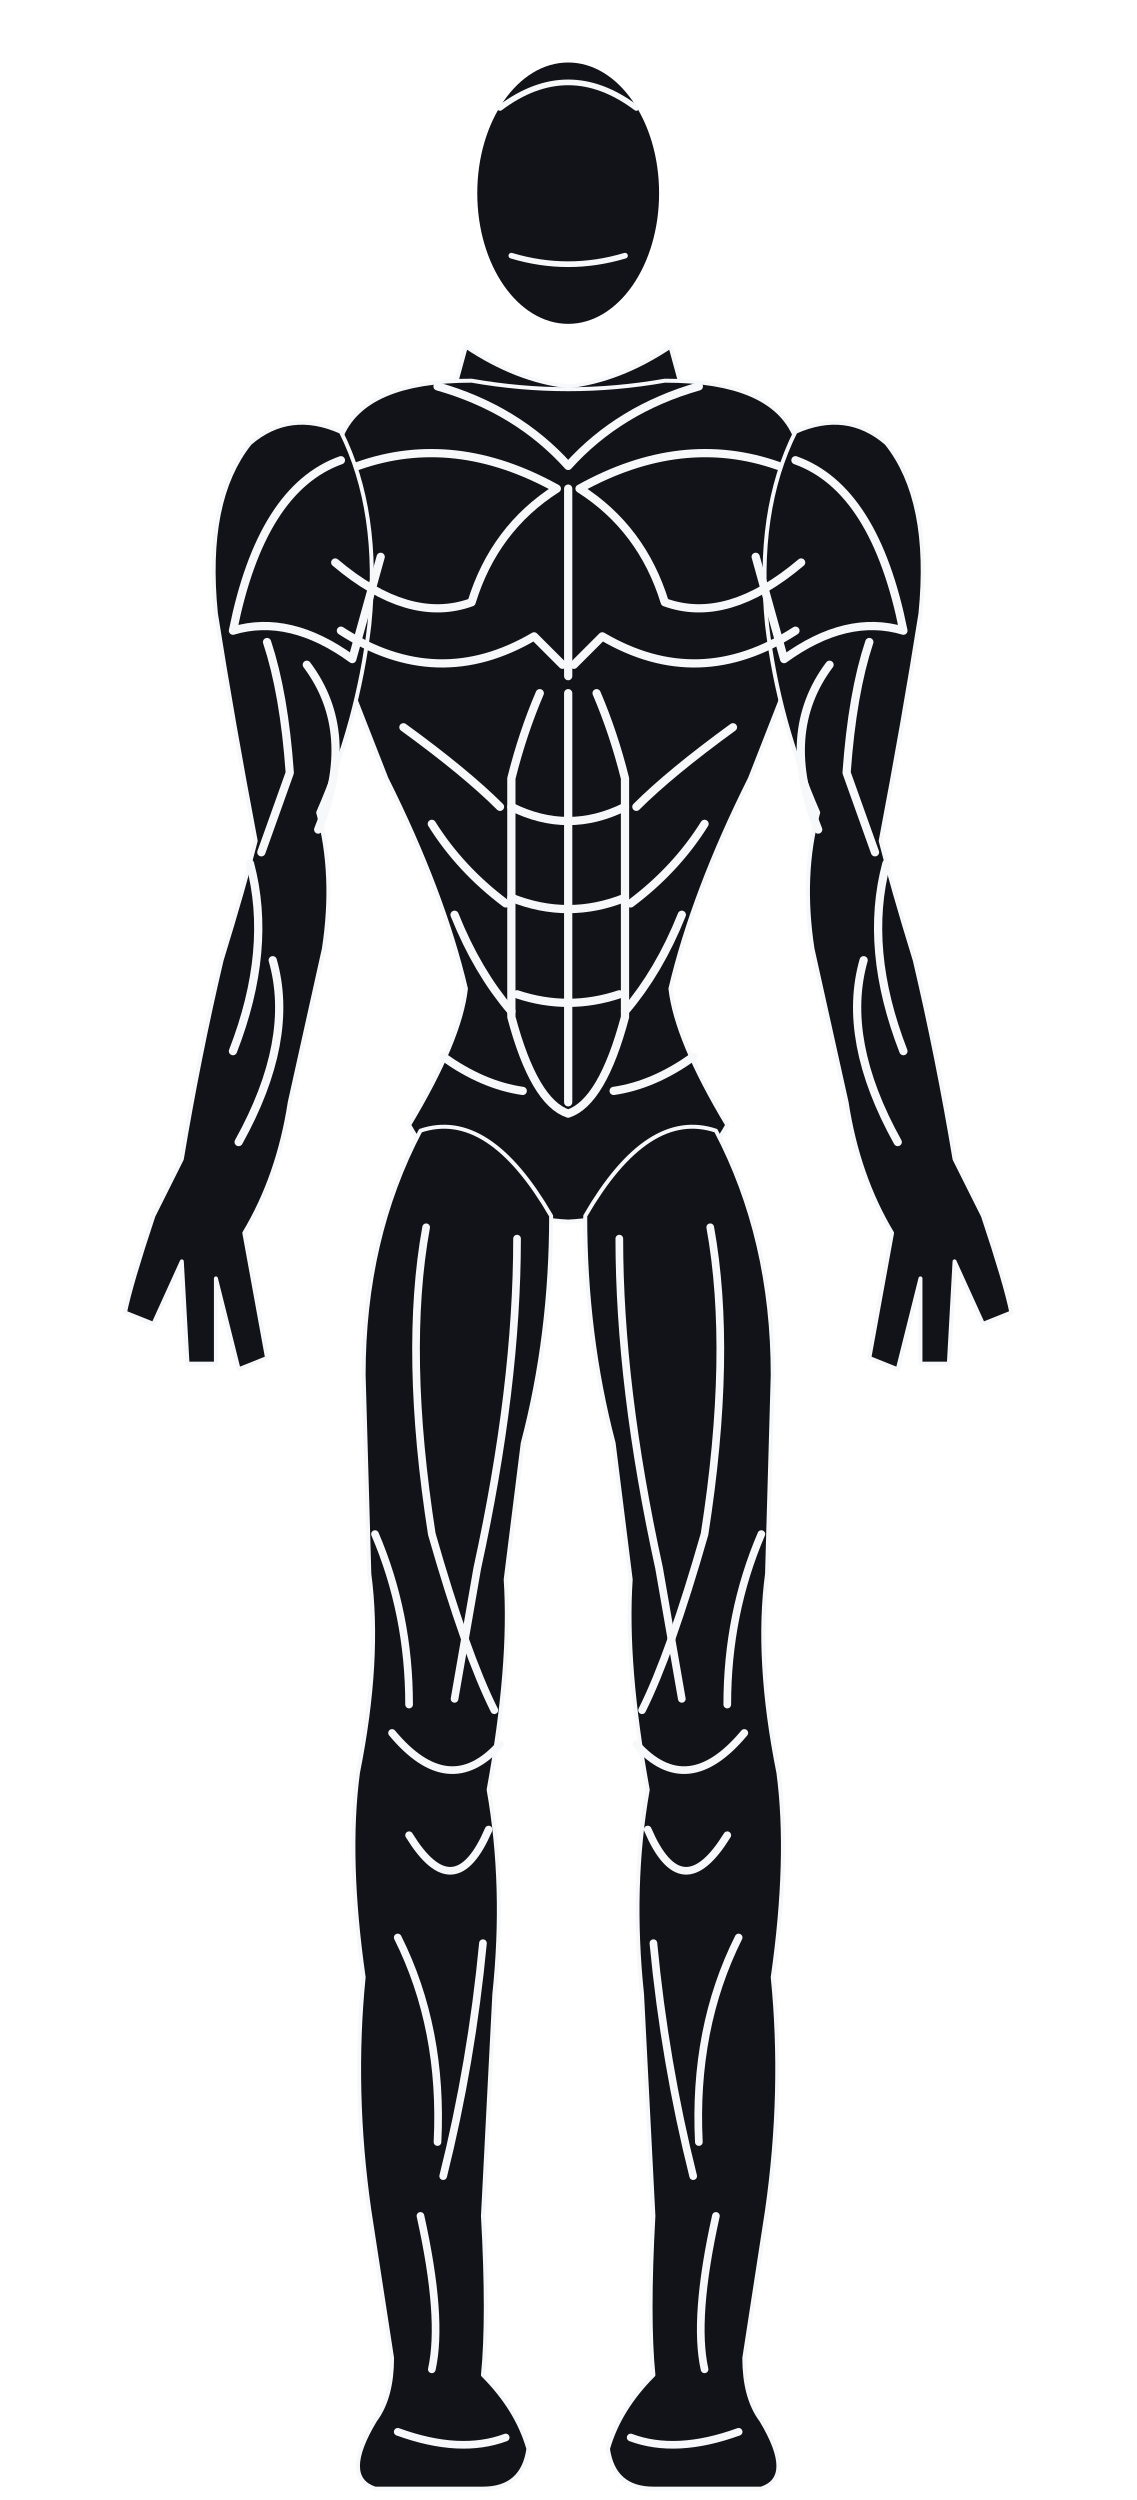
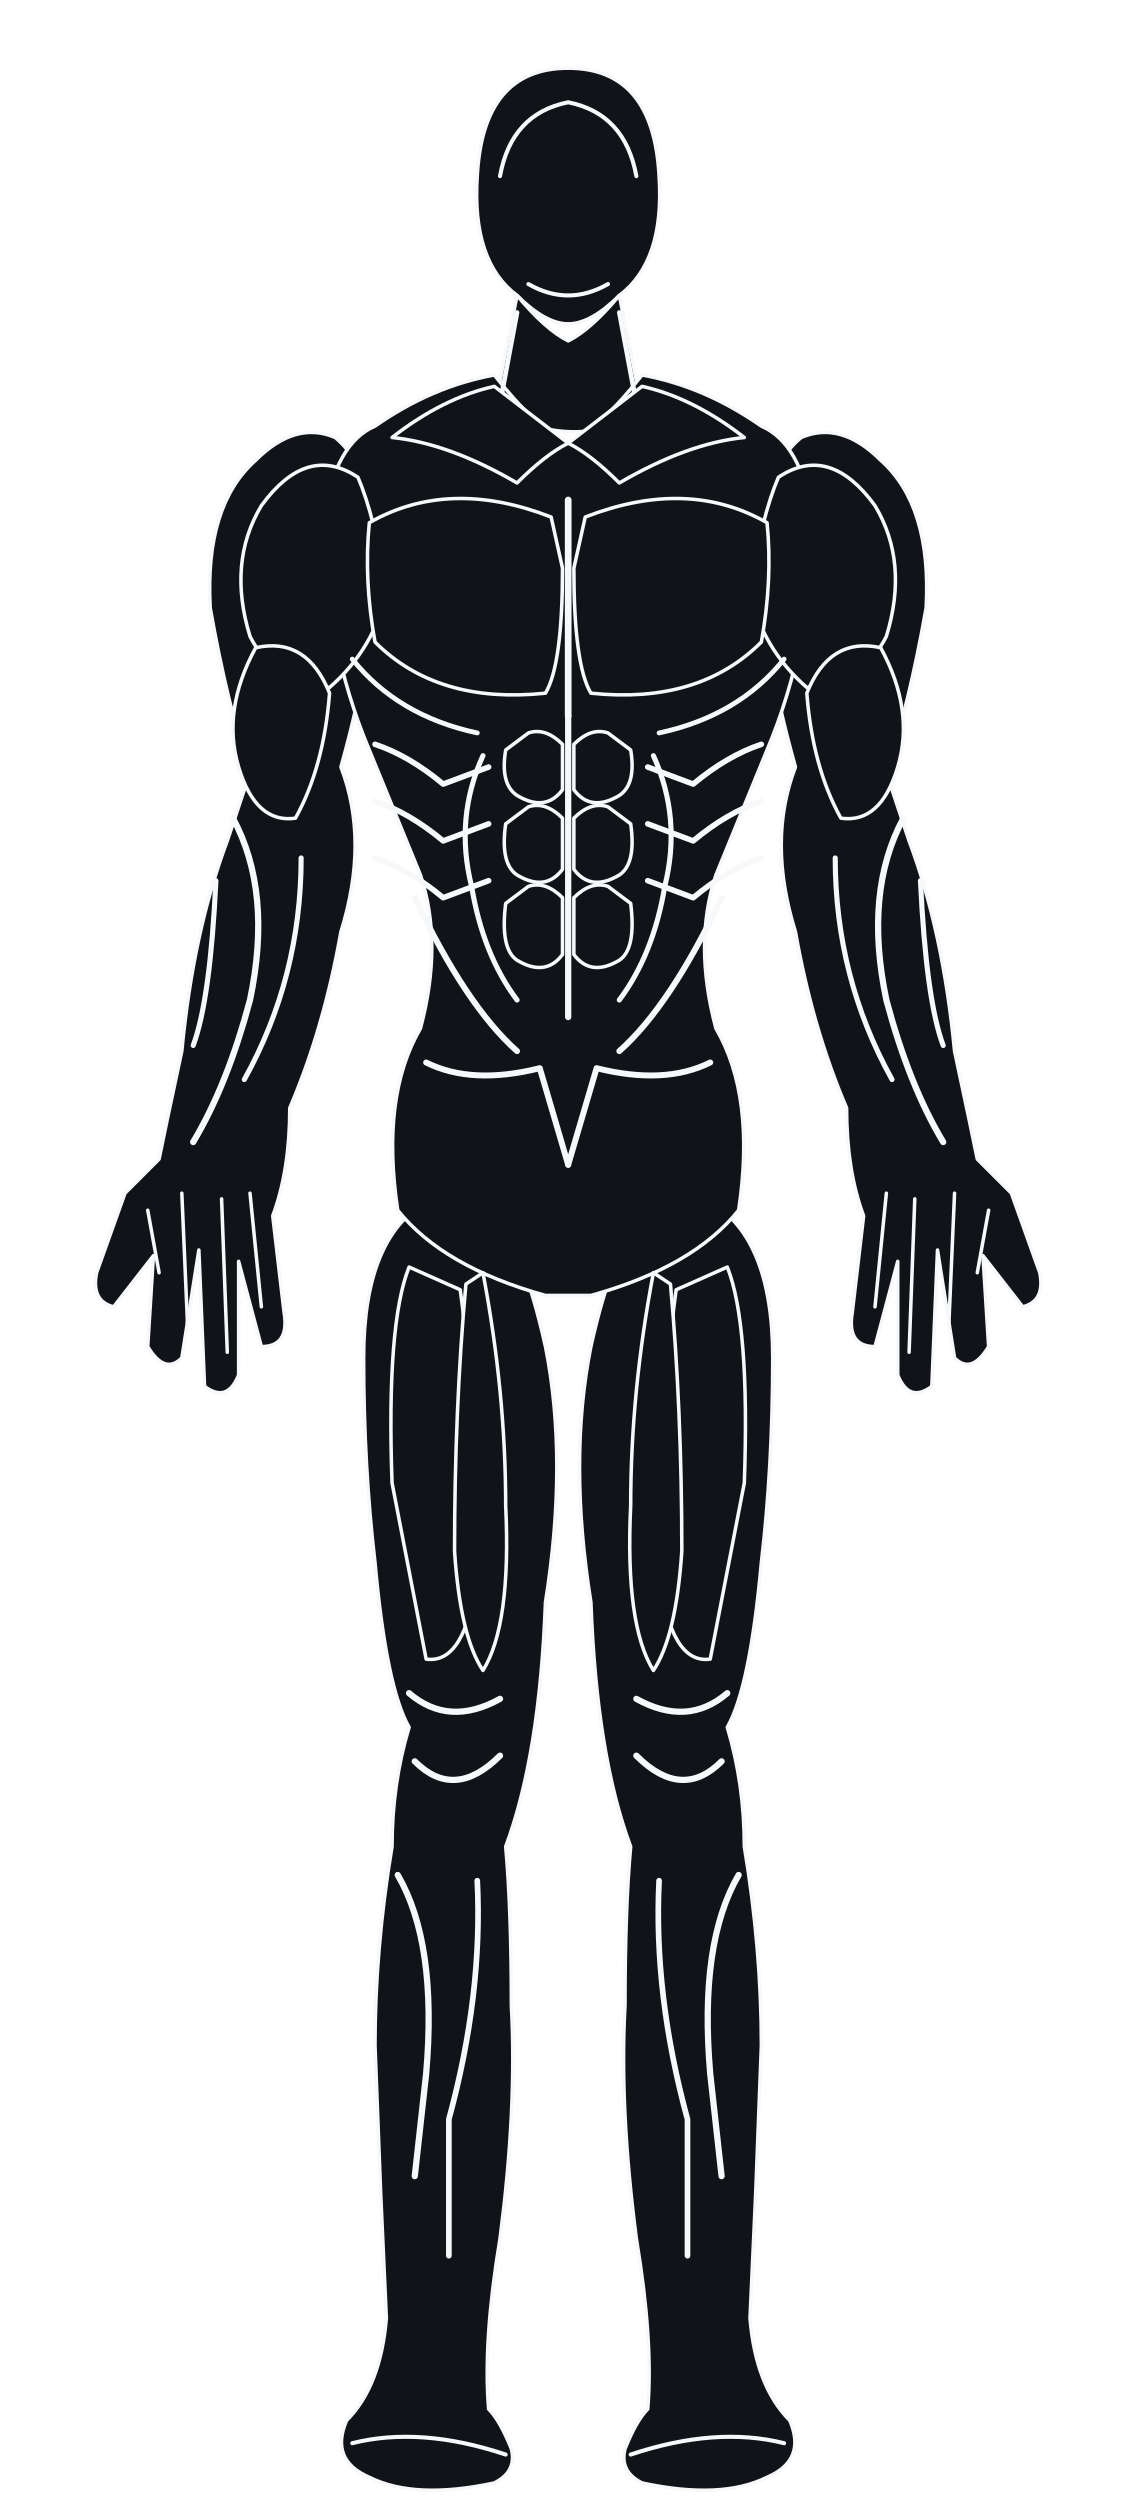
<svg xmlns="http://www.w3.org/2000/svg" viewBox="0 0 200 440" width="600" height="1320">
-   <g stroke-linecap="round" stroke-linejoin="round">
-     <ellipse cx="100" cy="34" rx="16" ry="23" fill="#111318" />
-     <path d="M 82 61 Q 91 67 100 68 Q 109 67 118 61 L 121 72 Q 116 84 100 87 Q 84 84 79 72 Z" fill="#111318" stroke="#F6F8FA" stroke-width="0.7" />
-     <path d="M 60 77 Q 64 67 83 67 Q 100 70 117 67 Q 136 67 140 77 Q 146 94 141 114 L 132 137 Q 122 157 118 174 Q 119 183 128 198 Q 119 214 100 215 Q 81 214 72 198 Q 81 183 82 174 Q 78 157 68 137 L 59 114 Q 54 94 60 77 Z" fill="#111318" stroke="#F6F8FA" stroke-width="0.7" />
-     <path d="M 60 76 Q 51 72 44 78 Q 36 88 38 108 Q 41 127 45 148 Q 43 156 39 169 Q 35 186 32 204 L 27 214 Q 23 226 22 231 L 27 233 L 32 222 L 33 240 L 38 240 L 38 225 L 42 241 L 47 239 L 43 217 Q 49 207 51 194 L 57 167 Q 59 154 56 143 Q 63 127 65 110 Q 67 90 60 76 Z" fill="#111318" stroke="#F6F8FA" stroke-width="0.7" />
-     <path d="M 140 76 Q 149 72 156 78 Q 164 88 162 108 Q 159 127 155 148 Q 157 156 161 169 Q 165 186 168 204 L 173 214 Q 177 226 178 231 L 173 233 L 168 222 L 167 240 L 162 240 L 162 225 L 158 241 L 153 239 L 157 217 Q 151 207 149 194 L 143 167 Q 141 154 144 143 Q 137 127 135 110 Q 133 90 140 76 Z" fill="#111318" stroke="#F6F8FA" stroke-width="0.7" />
-     <path d="M 74 199 Q 86 195 97 214 Q 97 235 92 254 L 89 278 Q 90 293 86 315 Q 89 332 87 351 L 85 390 Q 86 408 85 418 Q 91 424 93 431 Q 92 438 85 438 L 66 438 Q 60 436 66 426 Q 69 422 69 415 L 65 389 Q 62 368 64 348 Q 61 327 63 312 Q 67 292 65 277 L 64 242 Q 64 218 74 199 Z" fill="#111318" stroke="#F6F8FA" stroke-width="0.7" />
-     <path d="M 74 199 Q 86 195 97 214 Q 97 235 92 254 L 89 278 Q 90 293 86 315 Q 89 332 87 351 L 85 390 Q 86 408 85 418 Q 91 424 93 431 Q 92 438 85 438 L 66 438 Q 60 436 66 426 Q 69 422 69 415 L 65 389 Q 62 368 64 348 Q 61 327 63 312 Q 67 292 65 277 L 64 242 Q 64 218 74 199 Z" fill="#111318" stroke="#F6F8FA" stroke-width="0.7" transform="translate(200,0) scale(-1,1)" />
-     <path d="M 63 82 Q 80 76 98 86 Q 87 93 83 106 Q 72 110 59 99" fill="none" stroke="#F6F8FA" stroke-width="1.45" />
-     <path d="M 137 82 Q 120 76 102 86 Q 113 93 117 106 Q 128 110 141 99" fill="none" stroke="#F6F8FA" stroke-width="1.45" />
-     <path d="M 100 86 L 100 119" fill="none" stroke="#F6F8FA" stroke-width="1.45" />
-     <path d="M 60 111 Q 77 122 94 112 L 99 117" fill="none" stroke="#F6F8FA" stroke-width="1.45" />
-     <path d="M 140 111 Q 123 122 106 112 L 101 117" fill="none" stroke="#F6F8FA" stroke-width="1.45" />
-     <path d="M 77 68 Q 91 72 100 82 Q 109 72 123 68" fill="none" stroke="#F6F8FA" stroke-width="1.45" />
-     <path d="M 95 122 Q 92 129 90 137 L 90 179 Q 94 194 100 196 Q 106 194 110 179 L 110 137 Q 108 129 105 122" fill="none" stroke="#F6F8FA" stroke-width="1.45" />
-     <path d="M 100 122 L 100 194" fill="none" stroke="#F6F8FA" stroke-width="1.45" />
-     <path d="M 90 142 Q 100 147 110 142 M 90 158 Q 100 162 110 158 M 91 175 Q 100 178 109 175" fill="none" stroke="#F6F8FA" stroke-width="1.45" />
-     <path d="M 71 128 Q 82 136 88 142 M 76 145 Q 81 153 89 159 M 80 161 Q 84 171 90 178" fill="none" stroke="#F6F8FA" stroke-width="1.45" />
-     <path d="M 129 128 Q 118 136 112 142 M 124 145 Q 119 153 111 159 M 120 161 Q 116 171 110 178" fill="none" stroke="#F6F8FA" stroke-width="1.45" />
-     <path d="M 78 186 Q 85 191 92 192 M 122 186 Q 115 191 108 192" fill="none" stroke="#F6F8FA" stroke-width="1.45" />
-     <path d="M 60 81 Q 46 86 41 111 Q 51 108 62 116 L 67 98" fill="none" stroke="#F6F8FA" stroke-width="1.45" />
-     <path d="M 140 81 Q 154 86 159 111 Q 149 108 138 116 L 133 98" fill="none" stroke="#F6F8FA" stroke-width="1.45" />
-     <path d="M 47 113 Q 50 122 51 136 L 46 150 M 54 117 Q 63 129 56 146" fill="none" stroke="#F6F8FA" stroke-width="1.45" />
-     <path d="M 153 113 Q 150 122 149 136 L 154 150 M 146 117 Q 137 129 144 146" fill="none" stroke="#F6F8FA" stroke-width="1.45" />
-     <path d="M 44 152 Q 48 167 41 185 M 48 169 Q 52 183 42 201" fill="none" stroke="#F6F8FA" stroke-width="1.45" />
-     <path d="M 156 152 Q 152 167 159 185 M 152 169 Q 148 183 158 201" fill="none" stroke="#F6F8FA" stroke-width="1.45" />
-     <path d="M 75 216 Q 71 238 76 270 Q 82 291 87 301" fill="none" stroke="#F6F8FA" stroke-width="1.35" />
-     <path d="M 75 216 Q 71 238 76 270 Q 82 291 87 301" fill="none" stroke="#F6F8FA" stroke-width="1.35" transform="translate(200,0) scale(-1,1)" />
-     <path d="M 91 218 Q 91 244 84 276 L 80 299" fill="none" stroke="#F6F8FA" stroke-width="1.35" />
-     <path d="M 91 218 Q 91 244 84 276 L 80 299" fill="none" stroke="#F6F8FA" stroke-width="1.35" transform="translate(200,0) scale(-1,1)" />
-     <path d="M 66 270 Q 72 284 72 300 M 69 305 Q 79 317 88 307" fill="none" stroke="#F6F8FA" stroke-width="1.35" />
-     <path d="M 66 270 Q 72 284 72 300 M 69 305 Q 79 317 88 307" fill="none" stroke="#F6F8FA" stroke-width="1.35" transform="translate(200,0) scale(-1,1)" />
-     <path d="M 72 323 Q 80 336 86 322" fill="none" stroke="#F6F8FA" stroke-width="1.35" />
-     <path d="M 72 323 Q 80 336 86 322" fill="none" stroke="#F6F8FA" stroke-width="1.35" transform="translate(200,0) scale(-1,1)" />
-     <path d="M 70 341 Q 78 357 77 377 M 85 342 Q 83 363 78 383" fill="none" stroke="#F6F8FA" stroke-width="1.35" />
-     <path d="M 70 341 Q 78 357 77 377 M 85 342 Q 83 363 78 383" fill="none" stroke="#F6F8FA" stroke-width="1.35" transform="translate(200,0) scale(-1,1)" />
-     <path d="M 74 390 Q 78 408 76 417 M 70 428 Q 81 432 89 429" fill="none" stroke="#F6F8FA" stroke-width="1.35" />
-     <path d="M 74 390 Q 78 408 76 417 M 70 428 Q 81 432 89 429" fill="none" stroke="#F6F8FA" stroke-width="1.35" transform="translate(200,0) scale(-1,1)" />
-     <path d="M 88 19 Q 100 10 112 19 M 90 45 Q 100 48 110 45" fill="none" stroke="#F6F8FA" stroke-width="1" />
+   <g stroke-linejoin="round" stroke-linecap="round">
+     <path d="M 100 12 Q 115 12 116 31 Q 117 46 109 52 Q 104 57 100 57 Q 96 57 91 52 Q 83 46 84 31 Q 85 12 100 12 Z" fill="#111318" stroke="#F6F8FA" stroke-width="0.62" />
+     <path d="M 91 52 Q 96 58 100 60 Q 104 58 109 52 L 113 72 Q 102 80 87 72 Z" fill="#111318" stroke="#F6F8FA" stroke-width="0.62" />
+     <path d="M 59 77 Q 52 74 45 81 Q 36 89 37 107 Q 40 124 44 136 L 40 148 Q 34 164 32 185 Q 29 199 28 204 L 22 210 L 17 224 Q 16 229 20 230 L 27 221 L 26 237 Q 29 242 32 239 L 35 220 L 36 244 Q 40 247 42 242 L 42 222 L 46 237 Q 51 237 50 231 L 48 214 Q 51 206 51 195 Q 57 181 60 164 Q 65 148 60 135 Q 67 110 66 93 Q 65 82 59 77 Z" fill="#111318" stroke="#F6F8FA" stroke-width="0.62" />
+     <path d="M 59 77 Q 52 74 45 81 Q 36 89 37 107 Q 40 124 44 136 L 40 148 Q 34 164 32 185 Q 29 199 28 204 L 22 210 L 17 224 Q 16 229 20 230 L 27 221 L 26 237 Q 29 242 32 239 L 35 220 L 36 244 Q 40 247 42 242 L 42 222 L 46 237 Q 51 237 50 231 L 48 214 Q 51 206 51 195 Q 57 181 60 164 Q 65 148 60 135 Q 67 110 66 93 Q 65 82 59 77 Z" fill="#111318" stroke="#F6F8FA" stroke-width="0.62" transform="translate(200,0) scale(-1,1)" />
+     <path d="M 76 211 Q 64 217 64 239 Q 64 258 66 275 Q 68 297 72 304 Q 69 314 69 325 Q 66 343 66 360 L 67 386 L 68 408 Q 67 420 61 426 Q 58 433 65 436 Q 73 440 87 437 Q 91 435 90 431 Q 88 426 86 424 Q 85 412 88 394 Q 91 371 90 353 Q 90 336 89 325 Q 95 309 96 282 Q 100 257 96 237 Q 92 219 87 215 Z" fill="#111318" stroke="#F6F8FA" stroke-width="0.62" />
+     <path d="M 76 211 Q 64 217 64 239 Q 64 258 66 275 Q 68 297 72 304 Q 69 314 69 325 Q 66 343 66 360 L 67 386 L 68 408 Q 67 420 61 426 Q 58 433 65 436 Q 73 440 87 437 Q 91 435 90 431 Q 88 426 86 424 Q 85 412 88 394 Q 91 371 90 353 Q 90 336 89 325 Q 95 309 96 282 Q 100 257 96 237 Q 92 219 87 215 Z" fill="#111318" stroke="#F6F8FA" stroke-width="0.62" transform="translate(200,0) scale(-1,1)" />
+     <path d="M 87 66 Q 76 68 66 75 Q 59 78 57 91 Q 57 113 65 132 L 74 154 Q 78 166 74 181 Q 67 193 70 213 Q 78 223 96 228 L 104 228 Q 122 223 130 213 Q 133 193 126 181 Q 122 166 126 154 L 135 132 Q 143 113 143 91 Q 141 78 134 75 Q 124 68 113 66 Q 106 75 100 78 Q 94 75 87 66 Z" fill="#111318" stroke="#F6F8FA" stroke-width="0.62" />
+     <path d="M 88 31 Q 90 20 100 18 Q 110 20 112 31 M 93 50 Q 100 54 107 50" fill="none" stroke="#F6F8FA" stroke-width="0.72" />
+     <path d="M 91 55 L 88 71 M 109 55 L 112 71" fill="none" stroke="#F6F8FA" stroke-width="0.82" />
+     <path d="M 26 213 L 28 224 M 32 210 L 33 233 M 39 211 L 40 238 M 44 210 L 46 230" fill="none" stroke="#F6F8FA" stroke-width="0.62" />
+     <path d="M 26 213 L 28 224 M 32 210 L 33 233 M 39 211 L 40 238 M 44 210 L 46 230" fill="none" stroke="#F6F8FA" stroke-width="0.62" transform="translate(200,0) scale(-1,1)" />
+     <path d="M 62 430 Q 74 427 89 432" fill="none" stroke="#F6F8FA" stroke-width="0.72" />
+     <path d="M 62 430 Q 74 427 89 432" fill="none" stroke="#F6F8FA" stroke-width="0.72" transform="translate(200,0) scale(-1,1)" />
+     <path d="M 87 68 Q 78 70 69 77 Q 79 78 91 85 Q 96 80 100 78 Z" fill="#111318" stroke="#F6F8FA" stroke-width="0.62" />
+     <path d="M 87 68 Q 78 70 69 77 Q 79 78 91 85 Q 96 80 100 78 Z" fill="#111318" stroke="#F6F8FA" stroke-width="0.62" transform="translate(200,0) scale(-1,1)" />
+     <path d="M 63 84 Q 54 78 46 89 Q 40 99 44 112 Q 48 120 58 121 Q 66 114 68 104 Q 66 91 63 84 Z" fill="#111318" stroke="#F6F8FA" stroke-width="0.62" />
+     <path d="M 63 84 Q 54 78 46 89 Q 40 99 44 112 Q 48 120 58 121 Q 66 114 68 104 Q 66 91 63 84 Z" fill="#111318" stroke="#F6F8FA" stroke-width="0.62" transform="translate(200,0) scale(-1,1)" />
+     <path d="M 97 91 Q 79 84 65 92 Q 64 102 66 113 Q 77 124 96 122 Q 99 117 99 100 Z" fill="#111318" stroke="#F6F8FA" stroke-width="0.62" />
+     <path d="M 97 91 Q 79 84 65 92 Q 64 102 66 113 Q 77 124 96 122 Q 99 117 99 100 Z" fill="#111318" stroke="#F6F8FA" stroke-width="0.62" transform="translate(200,0) scale(-1,1)" />
+     <path d="M 100 88 L 100 126" fill="none" stroke="#F6F8FA" stroke-width="1.18" />
+     <path d="M 62 116 Q 70 126 84 129" fill="none" stroke="#F6F8FA" stroke-width="0.85" />
+     <path d="M 62 116 Q 70 126 84 129" fill="none" stroke="#F6F8FA" stroke-width="0.85" transform="translate(200,0) scale(-1,1)" />
+     <path d="M 66 131 Q 72 133 78 138 L 86 135" fill="none" stroke="#F6F8FA" stroke-width="0.98" />
+     <path d="M 66 131 Q 72 133 78 138 L 86 135" fill="none" stroke="#F6F8FA" stroke-width="0.98" transform="translate(200,0) scale(-1,1)" />
+     <path d="M 66 141 Q 72 143 78 148 L 86 145" fill="none" stroke="#F6F8FA" stroke-width="0.98" />
+     <path d="M 66 141 Q 72 143 78 148 L 86 145" fill="none" stroke="#F6F8FA" stroke-width="0.98" transform="translate(200,0) scale(-1,1)" />
+     <path d="M 66 151 Q 72 153 78 158 L 86 155" fill="none" stroke="#F6F8FA" stroke-width="0.98" />
+     <path d="M 66 151 Q 72 153 78 158 L 86 155" fill="none" stroke="#F6F8FA" stroke-width="0.98" transform="translate(200,0) scale(-1,1)" />
+     <path d="M 93 129 Q 96 128 99 131 L 99 139 Q 96 143 91 140 Q 88 138 89 132 Z" fill="#111318" stroke="#F6F8FA" stroke-width="0.62" />
+     <path d="M 93 129 Q 96 128 99 131 L 99 139 Q 96 143 91 140 Q 88 138 89 132 Z" fill="#111318" stroke="#F6F8FA" stroke-width="0.62" transform="translate(200,0) scale(-1,1)" />
+     <path d="M 93 142 Q 96 141 99 144 L 99 153 Q 96 157 91 154 Q 88 152 89 145 Z" fill="#111318" stroke="#F6F8FA" stroke-width="0.62" />
+     <path d="M 93 142 Q 96 141 99 144 L 99 153 Q 96 157 91 154 Q 88 152 89 145 Z" fill="#111318" stroke="#F6F8FA" stroke-width="0.62" transform="translate(200,0) scale(-1,1)" />
+     <path d="M 93 156 Q 96 155 99 158 L 99 168 Q 96 172 91 169 Q 88 167 89 159 Z" fill="#111318" stroke="#F6F8FA" stroke-width="0.62" />
+     <path d="M 93 156 Q 96 155 99 158 L 99 168 Q 96 172 91 169 Q 88 167 89 159 Z" fill="#111318" stroke="#F6F8FA" stroke-width="0.62" transform="translate(200,0) scale(-1,1)" />
+     <path d="M 100 126 L 100 179" fill="none" stroke="#F6F8FA" stroke-width="1.1" />
+     <path d="M 85 133 Q 80 144 83 156 Q 85 168 91 176" fill="none" stroke="#F6F8FA" stroke-width="0.9" />
+     <path d="M 85 133 Q 80 144 83 156 Q 85 168 91 176" fill="none" stroke="#F6F8FA" stroke-width="0.9" transform="translate(200,0) scale(-1,1)" />
+     <path d="M 73 158 Q 82 177 91 185" fill="none" stroke="#F6F8FA" stroke-width="1.05" />
+     <path d="M 73 158 Q 82 177 91 185" fill="none" stroke="#F6F8FA" stroke-width="1.05" transform="translate(200,0) scale(-1,1)" />
+     <path d="M 75 187 Q 83 191 95 188 L 100 205" fill="none" stroke="#F6F8FA" stroke-width="1.05" />
+     <path d="M 75 187 Q 83 191 95 188 L 100 205" fill="none" stroke="#F6F8FA" stroke-width="1.05" transform="translate(200,0) scale(-1,1)" />
+     <path d="M 45 114 Q 54 112 58 122 Q 57 135 52 144 Q 45 145 42 135 Q 39 125 45 114 Z" fill="#111318" stroke="#F6F8FA" stroke-width="0.62" />
+     <path d="M 45 114 Q 54 112 58 122 Q 57 135 52 144 Q 45 145 42 135 Q 39 125 45 114 Z" fill="#111318" stroke="#F6F8FA" stroke-width="0.62" transform="translate(200,0) scale(-1,1)" />
+     <path d="M 41 144 Q 48 157 44 176 Q 40 191 34 201" fill="none" stroke="#F6F8FA" stroke-width="1.1" />
+     <path d="M 41 144 Q 48 157 44 176 Q 40 191 34 201" fill="none" stroke="#F6F8FA" stroke-width="1.1" transform="translate(200,0) scale(-1,1)" />
+     <path d="M 53 151 Q 53 172 43 190 M 38 155 Q 37 176 34 184" fill="none" stroke="#F6F8FA" stroke-width="0.9" />
+     <path d="M 53 151 Q 53 172 43 190 M 38 155 Q 37 176 34 184" fill="none" stroke="#F6F8FA" stroke-width="0.9" transform="translate(200,0) scale(-1,1)" />
+     <path d="M 72 223 Q 68 233 69 261 L 75 292 Q 82 293 84 277 Q 84 249 81 227 Z" fill="#111318" stroke="#F6F8FA" stroke-width="0.62" />
+     <path d="M 72 223 Q 68 233 69 261 L 75 292 Q 82 293 84 277 Q 84 249 81 227 Z" fill="#111318" stroke="#F6F8FA" stroke-width="0.62" transform="translate(200,0) scale(-1,1)" />
+     <path d="M 85 224 Q 89 245 89 265 Q 90 286 85 294 Q 81 288 80 273 Q 80 248 82 226 Z" fill="#111318" stroke="#F6F8FA" stroke-width="0.62" />
+     <path d="M 85 224 Q 89 245 89 265 Q 90 286 85 294 Q 81 288 80 273 Q 80 248 82 226 Z" fill="#111318" stroke="#F6F8FA" stroke-width="0.62" transform="translate(200,0) scale(-1,1)" />
+     <path d="M 72 298 Q 79 304 88 299 M 73 310 Q 80 317 88 309" fill="none" stroke="#F6F8FA" stroke-width="1.1" />
+     <path d="M 72 298 Q 79 304 88 299 M 73 310 Q 80 317 88 309" fill="none" stroke="#F6F8FA" stroke-width="1.1" transform="translate(200,0) scale(-1,1)" />
+     <path d="M 70 330 Q 77 342 75 365 L 73 383" fill="none" stroke="#F6F8FA" stroke-width="1.1" />
+     <path d="M 70 330 Q 77 342 75 365 L 73 383" fill="none" stroke="#F6F8FA" stroke-width="1.1" transform="translate(200,0) scale(-1,1)" />
+     <path d="M 84 331 Q 85 351 79 373 L 79 397" fill="none" stroke="#F6F8FA" stroke-width="1" />
+     <path d="M 84 331 Q 85 351 79 373 L 79 397" fill="none" stroke="#F6F8FA" stroke-width="1" transform="translate(200,0) scale(-1,1)" />
  </g>
</svg>
